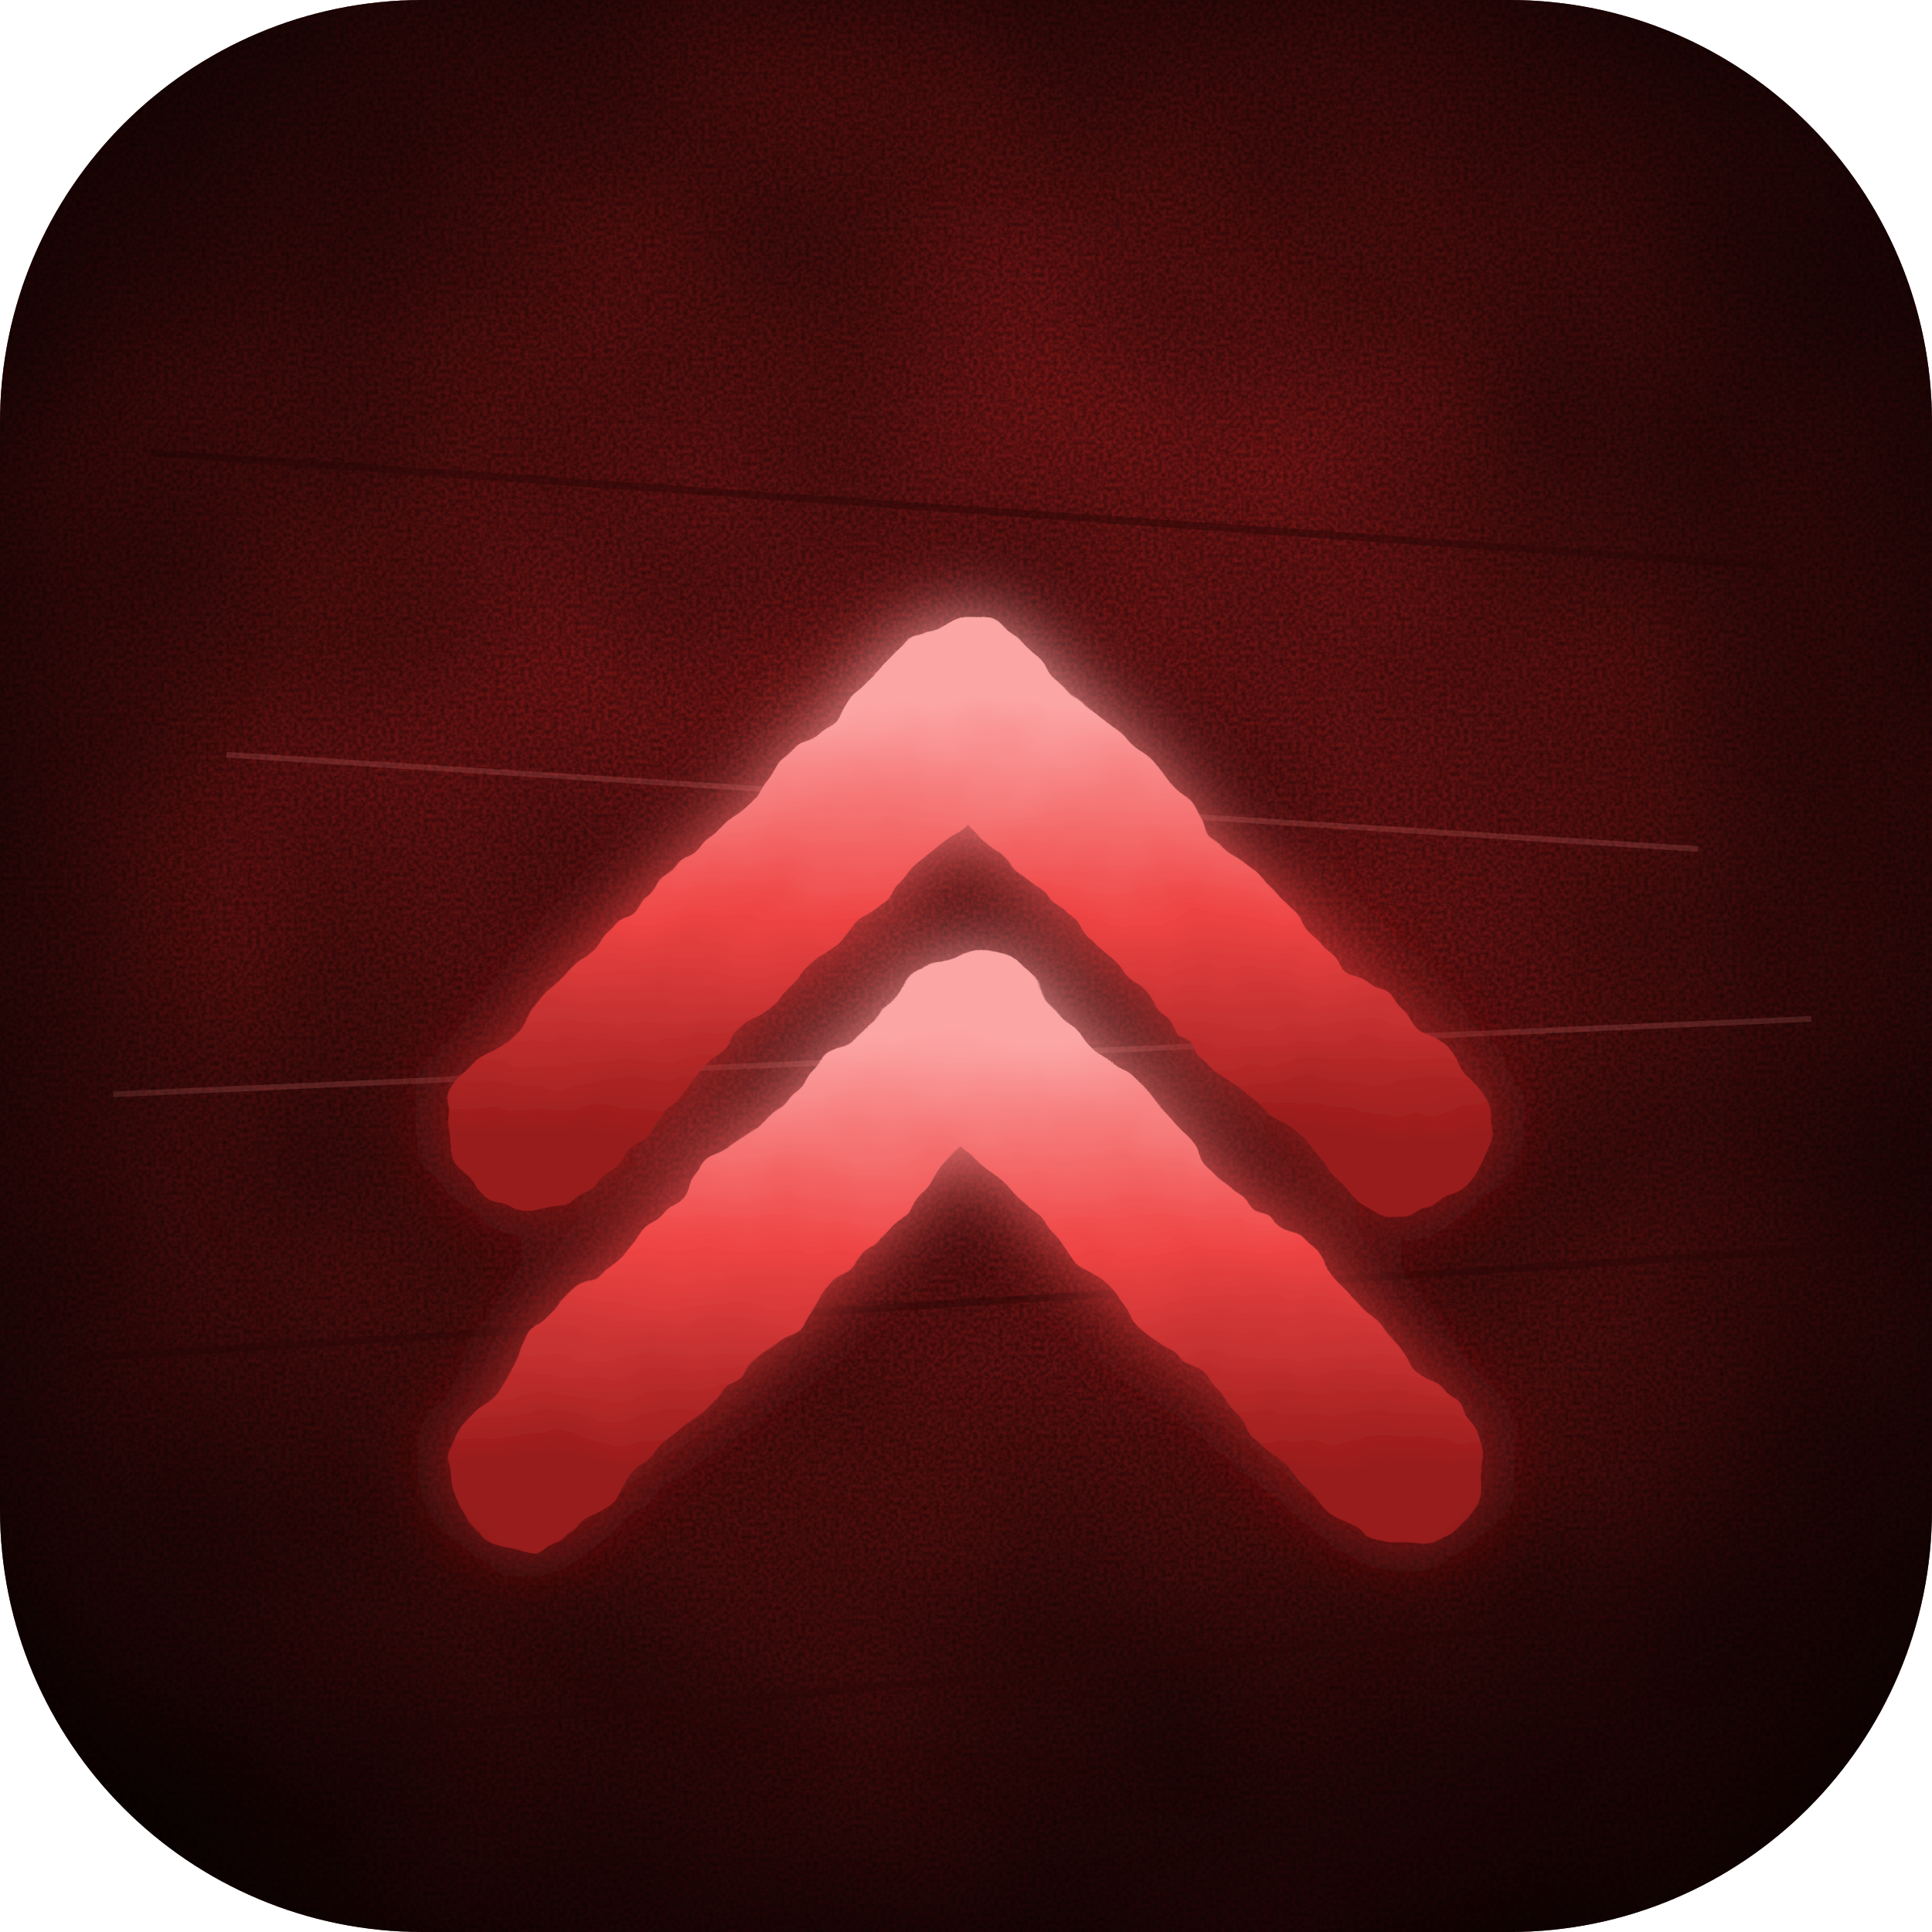
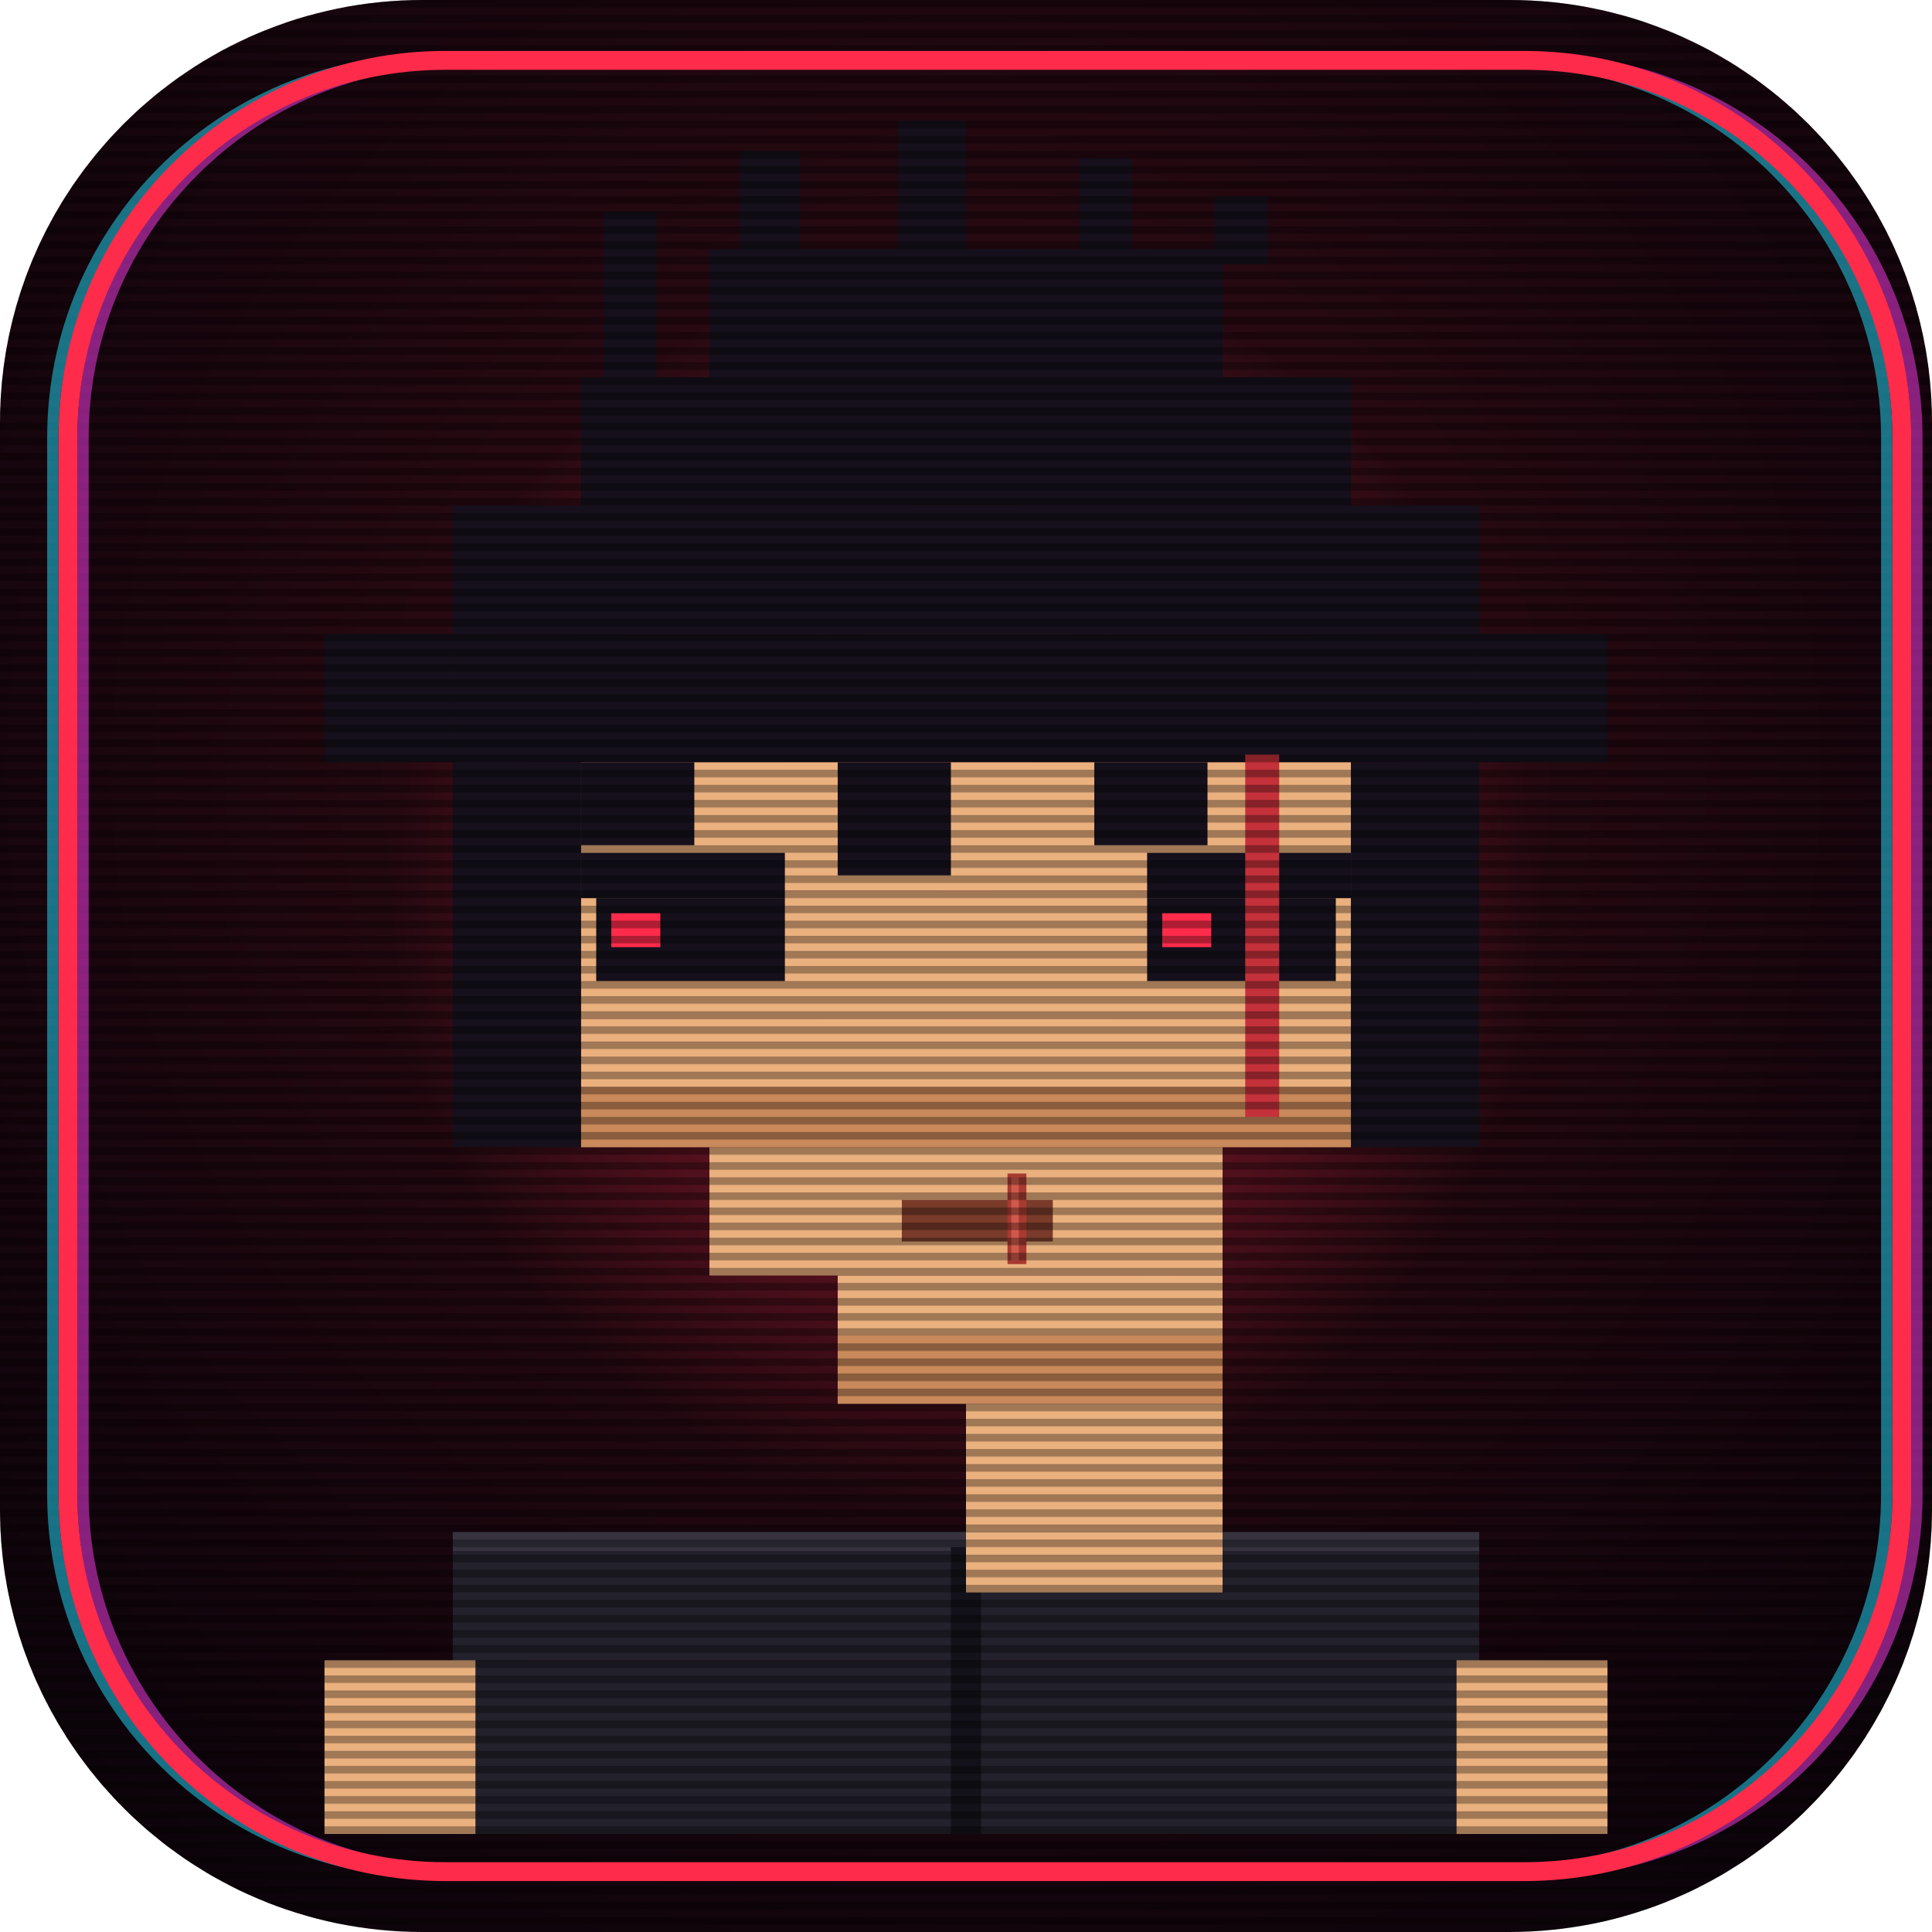
<svg xmlns="http://www.w3.org/2000/svg" width="512" height="512" viewBox="0 0 512 512">
  <defs>
-     <radialGradient id="bg" cx="50%" cy="38%" r="75%">
-       <stop offset="0" stop-color="#9b1c1c" />
-       <stop offset="0.55" stop-color="#5e0f0f" />
-       <stop offset="1" stop-color="#220404" />
+     <radialGradient id="vig" cx="50%" cy="40%" r="78%">
+       <stop offset="0" stop-color="#3a0e16" />
+       <stop offset="0.6" stop-color="#1a060e" />
+       <stop offset="1" stop-color="#07030a" />
    </radialGradient>
-     <linearGradient id="accent" x1="0" y1="0" x2="0" y2="1">
-       <stop offset="0" stop-color="#fca5a5" />
-       <stop offset="0.5" stop-color="#ef4444" />
-       <stop offset="1" stop-color="#991b1b" />
-     </linearGradient>
-     <filter id="grunge" x="0" y="0" width="100%" height="100%">
-       <feTurbulence type="fractalNoise" baseFrequency="0.9" numOctaves="3" seed="7" result="n" />
-       <feColorMatrix in="n" type="matrix" values="0 0 0 0 0  0 0 0 0 0  0 0 0 0 0  0 0 0 -1.4 1.1" result="a" />
-     </filter>
-     <filter id="blotch" x="0" y="0" width="100%" height="100%">
-       <feTurbulence type="fractalNoise" baseFrequency="0.012" numOctaves="2" seed="3" result="n" />
-       <feColorMatrix in="n" type="matrix" values="0 0 0 0 0  0 0 0 0 0  0 0 0 0 0  0 0 0 -1.1 0.9" result="a" />
-     </filter>
-     <filter id="rough" x="-20%" y="-20%" width="140%" height="140%">
-       <feTurbulence type="fractalNoise" baseFrequency="0.045" numOctaves="3" seed="11" result="t" />
-       <feDisplacementMap in="SourceGraphic" in2="t" scale="9" xChannelSelector="R" yChannelSelector="G" />
-     </filter>
-     <filter id="glow" x="-50%" y="-50%" width="200%" height="200%">
-       <feGaussianBlur stdDeviation="10" result="b" />
-       <feMerge>
-         <feMergeNode in="b" />
-         <feMergeNode in="SourceGraphic" />
-       </feMerge>
-     </filter>
+     <radialGradient id="glow" cx="50%" cy="46%" r="42%">
+       <stop offset="0" stop-color="#ff2b4a" stop-opacity="0.55" />
+       <stop offset="1" stop-color="#ff2b4a" stop-opacity="0" />
+     </radialGradient>
+     <pattern id="scan" patternUnits="userSpaceOnUse" width="6" height="4">
+       <rect width="6" height="2" fill="#000000" opacity="0.32" />
+     </pattern>
    <clipPath id="round">
      <rect width="512" height="512" rx="112" />
    </clipPath>
  </defs>
  <g clip-path="url(#round)">
-     <rect width="512" height="512" fill="url(#bg)" />
-     <rect width="512" height="512" filter="url(#blotch)" fill="#1a0303" opacity="0.55" />
-     <rect width="512" height="512" filter="url(#grunge)" fill="#000000" opacity="0.45" />
-     <rect width="512" height="512" filter="url(#grunge)" fill="#ff6b6b" opacity="0.10" />
-     <g stroke="#2a0505" stroke-width="2" opacity="0.5">
-       <line x1="40" y1="120" x2="470" y2="150" />
-       <line x1="20" y1="360" x2="500" y2="330" />
-       <line x1="90" y1="460" x2="420" y2="430" />
+     <rect width="512" height="512" fill="url(#vig)" />
+     <ellipse cx="256" cy="250" rx="180" ry="200" fill="url(#glow)" />
+     <g fill="#15101b">
+       <rect x="196" y="40" width="16" height="28" />
+       <rect x="238" y="32" width="18" height="36" />
+       <rect x="286" y="42" width="14" height="26" />
+       <rect x="322" y="52" width="14" height="18" />
+       <rect x="160" y="56" width="14" height="44" />
+       <rect x="188" y="66" width="136" height="34" />
+       <rect x="154" y="100" width="204" height="34" />
+       <rect x="120" y="134" width="272" height="34" />
+       <rect x="86" y="168" width="34" height="34" />
+       <rect x="120" y="168" width="272" height="34" />
+       <rect x="392" y="168" width="34" height="34" />
+       <rect x="120" y="202" width="34" height="102" />
+       <rect x="358" y="202" width="34" height="102" />
    </g>
-     <g stroke="#ff8a8a" stroke-width="1.5" opacity="0.18">
-       <line x1="60" y1="200" x2="450" y2="225" />
-       <line x1="30" y1="290" x2="480" y2="270" />
+     <g fill="#eab07e">
+       <rect x="154" y="202" width="204" height="34" />
+       <rect x="154" y="236" width="204" height="34" />
+       <rect x="154" y="270" width="204" height="34" />
+       <rect x="188" y="304" width="136" height="34" />
+       <rect x="222" y="338" width="102" height="34" />
+       <rect x="256" y="372" width="68" height="40" />
    </g>
-     <g filter="url(#glow)">
-       <g filter="url(#rough)" stroke="url(#accent)" stroke-width="44" stroke-linecap="round" stroke-linejoin="round" fill="none">
-         <polyline points="140,300 256,186 372,300" />
-         <polyline points="140,388 256,274 372,388" />
-       </g>
+     <g fill="#c9895a">
+       <rect x="154" y="288" width="204" height="16" />
+       <rect x="222" y="354" width="102" height="18" />
    </g>
-     <rect width="512" height="512" fill="url(#bg)" opacity="0" />
-     <radialGradient id="vig" cx="50%" cy="50%" r="62%">
-       <stop offset="0.6" stop-color="#000000" stop-opacity="0" />
-       <stop offset="1" stop-color="#000000" stop-opacity="0.55" />
-     </radialGradient>
-     <rect width="512" height="512" fill="url(#vig)" />
+     <g fill="#15101b">
+       <rect x="154" y="202" width="30" height="22" />
+       <rect x="222" y="202" width="30" height="30" />
+       <rect x="290" y="202" width="30" height="22" />
+       <rect x="154" y="226" width="54" height="12" />
+       <rect x="304" y="226" width="54" height="12" />
+       <rect x="158" y="238" width="50" height="22" />
+       <rect x="304" y="238" width="50" height="22" />
+     </g>
+     <g fill="#ff2b4a">
+       <rect x="162" y="242" width="13" height="9" />
+       <rect x="308" y="242" width="13" height="9" />
+     </g>
+     <rect x="330" y="200" width="9" height="96" fill="#c4313a" />
+     <rect x="239" y="318" width="40" height="11" fill="#7a3b2a" />
+     <rect x="267" y="311" width="5" height="24" fill="#a83a32" />
+     <rect x="268" y="312" width="2" height="22" fill="#cf5a4a" />
+     <g fill="#23212b">
+       <rect x="120" y="406" width="272" height="34" />
+       <rect x="120" y="440" width="272" height="46" />
+     </g>
+     <rect x="120" y="406" width="272" height="5" fill="#36333f" />
+     <rect x="252" y="410" width="8" height="76" fill="#131119" />
+     <g fill="#eab07e">
+       <rect x="256" y="406" width="68" height="16" />
+       <rect x="86" y="440" width="40" height="46" />
+       <rect x="386" y="440" width="40" height="46" />
+     </g>
+     <rect width="512" height="512" fill="url(#scan)" />
+     <rect x="14" y="16" width="486" height="480" rx="100" fill="none" stroke="#22e0ff" stroke-width="3" opacity="0.5" />
+     <rect x="22" y="16" width="486" height="480" rx="100" fill="none" stroke="#ff3df0" stroke-width="3" opacity="0.5" />
+     <rect x="18" y="16" width="486" height="480" rx="100" fill="none" stroke="#ff2b4a" stroke-width="5" />
  </g>
</svg>
